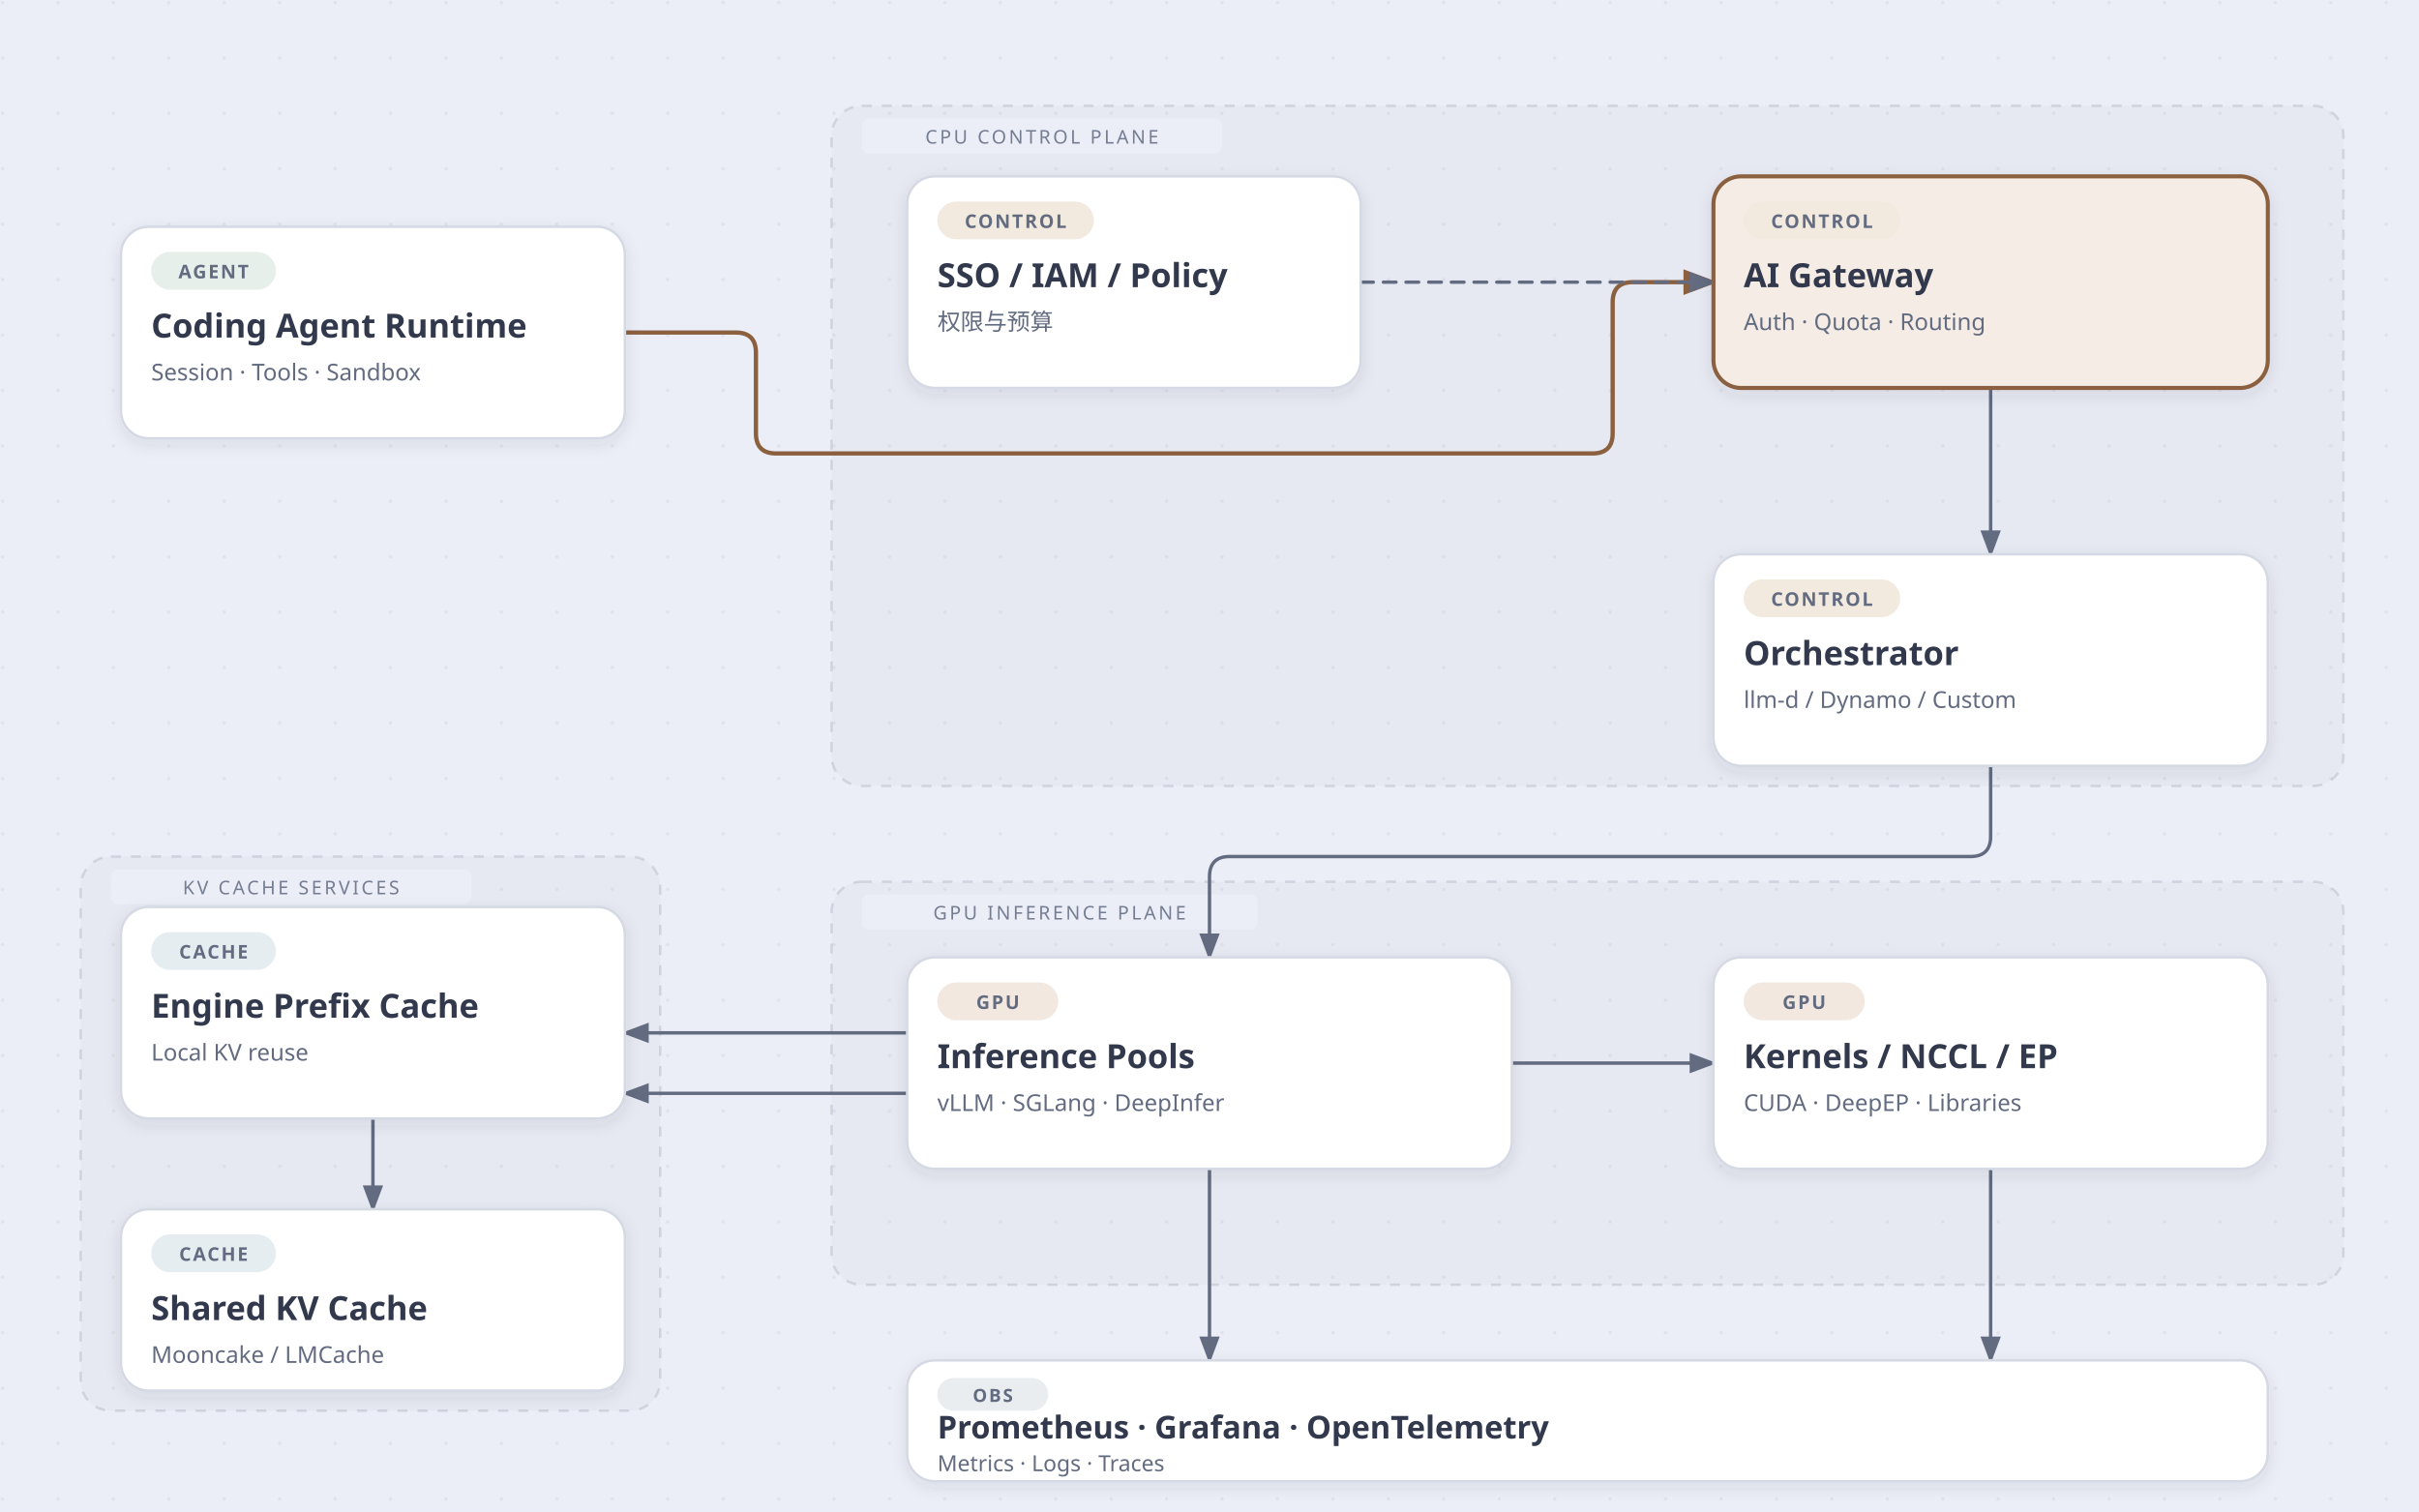
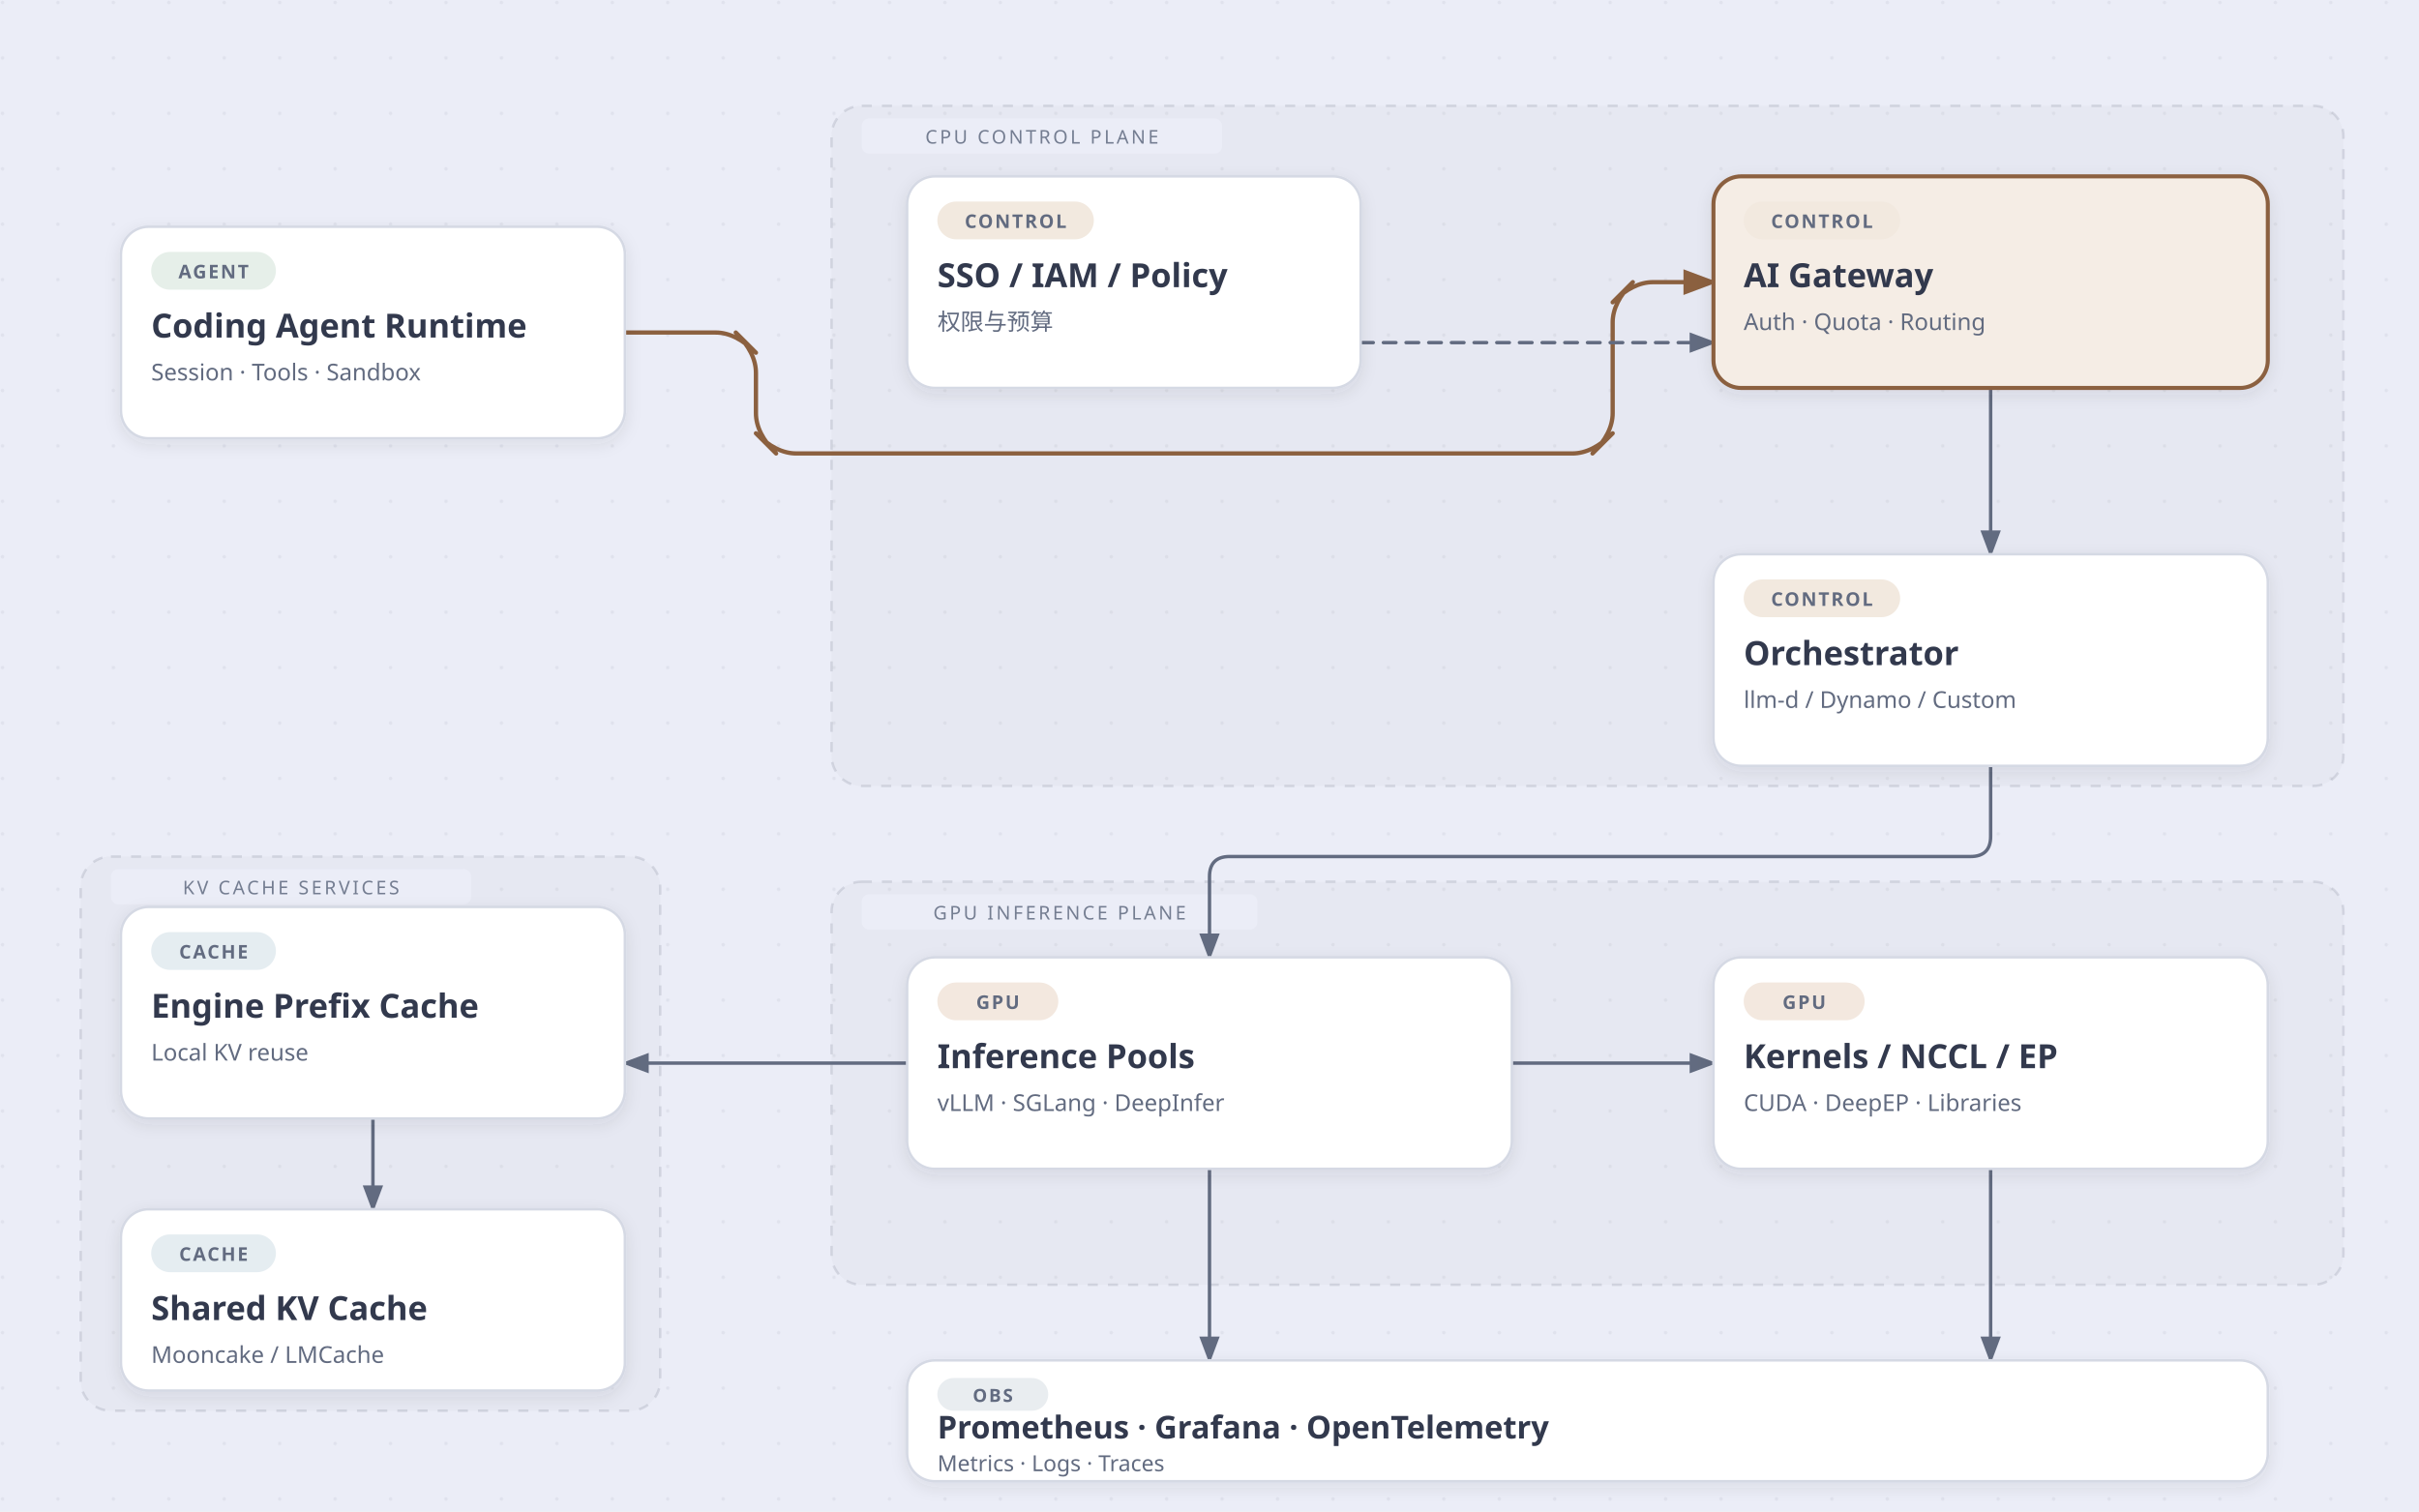
<svg xmlns="http://www.w3.org/2000/svg" width="960" height="600" viewBox="0 0 960 600" role="img" aria-labelledby="04-recommended-platform-architecture-title 04-recommended-platform-architecture-desc">
  <defs>
    <filter id="shadow" x="-12%" y="-12%" width="124%" height="140%" color-interpolation-filters="sRGB">
      <feDropShadow dx="0" dy="2" stdDeviation="3" flood-color="#32394D" flood-opacity=".09" />
    </filter>
    <marker id="arrow" markerWidth="8" markerHeight="6" refX="7" refY="3" orient="auto">
      <path d="M0 0 L8 3 L0 6 Z" fill="#626B80" />
    </marker>
    <marker id="arrow-accent" markerWidth="8" markerHeight="6" refX="7" refY="3" orient="auto">
      <path d="M0 0 L8 3 L0 6 Z" fill="#8B603F" />
    </marker>
  </defs>
  <rect width="960" height="600" fill="#EBEDF7" />
  <g opacity=".45" fill="#32394D">
    <pattern id="dots" width="22" height="22" patternUnits="userSpaceOnUse">
      <circle cx="1" cy="1" r=".7" opacity=".13" />
    </pattern>
    <rect width="960" height="600" fill="url(#dots)" />
  </g>
  <g>
    <rect x="330" y="42" width="600" height="270" rx="12" fill="#32394D" fill-opacity=".025" stroke="#32394D" stroke-opacity=".13" stroke-dasharray="4 4" />
    <rect x="342" y="47" width="143" height="14" rx="3" fill="#EBEDF7" />
    <text x="413.5" y="57" text-anchor="middle" font-family="Geist, 'Noto Sans TC', sans-serif" font-size="7.5" letter-spacing="1" fill="#747D91">CPU CONTROL PLANE</text>
  </g>
  <g>
    <rect x="330" y="350" width="600" height="160" rx="12" fill="#32394D" fill-opacity=".025" stroke="#32394D" stroke-opacity=".13" stroke-dasharray="4 4" />
    <rect x="342" y="355" width="157" height="14" rx="3" fill="#EBEDF7" />
    <text x="420.5" y="365" text-anchor="middle" font-family="Geist, 'Noto Sans TC', sans-serif" font-size="7.5" letter-spacing="1" fill="#747D91">GPU INFERENCE PLANE</text>
  </g>
  <g>
    <rect x="32" y="340" width="230" height="220" rx="12" fill="#32394D" fill-opacity=".025" stroke="#32394D" stroke-opacity=".13" stroke-dasharray="4 4" />
    <rect x="44" y="345" width="143" height="14" rx="3" fill="#EBEDF7" />
    <text x="115.5" y="355" text-anchor="middle" font-family="Geist, 'Noto Sans TC', sans-serif" font-size="7.5" letter-spacing="1" fill="#747D91">KV CACHE SERVICES</text>
  </g>
  <g>
-     <path d="M 248 132 L 292 132 Q 300 132 300 140 L 300 172 Q 300 180 308 180 L 632 180 Q 640 180 640 172 L 640 120 Q 640 112 648 112 L 680 112" fill="none" stroke="#8B603F" stroke-width="1.7" marker-end="url(#arrow-accent)" stroke-linecap="round" stroke-linejoin="round" />
-     <path d="M 540 112 L 680 112" fill="none" stroke="#626B80" stroke-width="1.35" stroke-dasharray="5 4" marker-end="url(#arrow)" stroke-linecap="round" stroke-linejoin="round" />
+     <path d="M 248 132 L 284 132 Q 292 132 300 140 L 292 132 Q 300 140 300 148 L 300 164 Q 300 172 308 180 L 300 172 Q 308 180 316 180 L 624 180 Q 632 180 640 172 L 632 180 Q 640 172 640 164 L 640 128 Q 640 120 648 112 L 640 120 Q 648 112 656 112 L 680 112" fill="none" stroke="#8B603F" stroke-width="1.7" marker-end="url(#arrow-accent)" stroke-linecap="round" stroke-linejoin="round" />
+     <path d="M 540 136 L 680 136" fill="none" stroke="#626B80" stroke-width="1.35" stroke-dasharray="5 4" marker-end="url(#arrow)" stroke-linecap="round" stroke-linejoin="round" />
    <path d="M 790 154 L 790 220" fill="none" stroke="#626B80" stroke-width="1.35" marker-end="url(#arrow)" stroke-linecap="round" stroke-linejoin="round" />
    <path d="M 790 304 L 790 332 Q 790 340 782 340 L 488 340 Q 480 340 480 348 L 480 380" fill="none" stroke="#626B80" stroke-width="1.35" marker-end="url(#arrow)" stroke-linecap="round" stroke-linejoin="round" />
    <path d="M 600 422 L 680 422" fill="none" stroke="#626B80" stroke-width="1.35" marker-end="url(#arrow)" stroke-linecap="round" stroke-linejoin="round" />
-     <path d="M 360 410 L 248 410" fill="none" stroke="#626B80" stroke-width="1.35" marker-end="url(#arrow)" stroke-linecap="round" stroke-linejoin="round" />
-     <path d="M 360 434 L 248 434" fill="none" stroke="#626B80" stroke-width="1.35" marker-end="url(#arrow)" stroke-linecap="round" stroke-linejoin="round" />
+     <path d="M 360 422 L 248 422" fill="none" stroke="#626B80" stroke-width="1.35" marker-start="url(#arrow)" marker-end="url(#arrow)" stroke-linecap="round" stroke-linejoin="round" />
    <path d="M 148 444 L 148 480" fill="none" stroke="#626B80" stroke-width="1.35" marker-end="url(#arrow)" stroke-linecap="round" stroke-linejoin="round" />
    <path d="M 480 464 L 480 540" fill="none" stroke="#626B80" stroke-width="1.35" marker-end="url(#arrow)" stroke-linecap="round" stroke-linejoin="round" />
    <path d="M 790 464 L 790 540" fill="none" stroke="#626B80" stroke-width="1.35" marker-end="url(#arrow)" stroke-linecap="round" stroke-linejoin="round" />
  </g>
  <g>
    <g id="agent">
      <rect x="48" y="90" width="200" height="84" rx="11" fill="#FFFFFF" stroke="#D5D9E4" stroke-width="1" filter="url(#shadow)" />
      <rect x="60" y="100" width="49.5" height="15" rx="7.5" fill="#E6EFE9" />
      <text x="84.75" y="110.5" text-anchor="middle" font-family="Geist, 'Noto Sans TC', sans-serif" font-size="7.5" font-weight="600" letter-spacing=".7" fill="#626B80">AGENT</text>
      <text x="60" y="134" font-family="Geist, 'Noto Sans TC', sans-serif" font-size="13.2" font-weight="600" fill="#32394D">Coding Agent Runtime</text>
      <text x="60" y="151" font-family="Geist, 'Noto Sans TC', sans-serif" font-size="9.2" fill="#626B80">Session · Tools · Sandbox</text>
    </g>
    <g id="policy">
      <rect x="360" y="70" width="180" height="84" rx="11" fill="#FFFFFF" stroke="#D5D9E4" stroke-width="1" filter="url(#shadow)" />
      <rect x="372" y="80" width="62.1" height="15" rx="7.5" fill="#F2E9DF" />
      <text x="403.05" y="90.5" text-anchor="middle" font-family="Geist, 'Noto Sans TC', sans-serif" font-size="7.5" font-weight="600" letter-spacing=".7" fill="#626B80">CONTROL</text>
      <text x="372" y="114" font-family="Geist, 'Noto Sans TC', sans-serif" font-size="13.2" font-weight="600" fill="#32394D">SSO / IAM / Policy</text>
      <text x="372" y="131" font-family="Geist, 'Noto Sans TC', sans-serif" font-size="9.2" fill="#626B80">权限与预算</text>
    </g>
    <g id="gateway">
      <rect x="680" y="70" width="220" height="84" rx="11" fill="#F5EDE5" stroke="#8B603F" stroke-width="1.6" filter="url(#shadow)" />
      <rect x="692" y="80" width="62.1" height="15" rx="7.5" fill="#F2E9DF" />
      <text x="723.05" y="90.5" text-anchor="middle" font-family="Geist, 'Noto Sans TC', sans-serif" font-size="7.5" font-weight="600" letter-spacing=".7" fill="#626B80">CONTROL</text>
      <text x="692" y="114" font-family="Geist, 'Noto Sans TC', sans-serif" font-size="13.2" font-weight="600" fill="#32394D">AI Gateway</text>
      <text x="692" y="131" font-family="Geist, 'Noto Sans TC', sans-serif" font-size="9.2" fill="#626B80">Auth · Quota · Routing</text>
    </g>
    <g id="orchestrator">
      <rect x="680" y="220" width="220" height="84" rx="11" fill="#FFFFFF" stroke="#D5D9E4" stroke-width="1" filter="url(#shadow)" />
      <rect x="692" y="230" width="62.1" height="15" rx="7.5" fill="#F2E9DF" />
      <text x="723.05" y="240.5" text-anchor="middle" font-family="Geist, 'Noto Sans TC', sans-serif" font-size="7.5" font-weight="600" letter-spacing=".7" fill="#626B80">CONTROL</text>
      <text x="692" y="264" font-family="Geist, 'Noto Sans TC', sans-serif" font-size="13.2" font-weight="600" fill="#32394D">Orchestrator</text>
      <text x="692" y="281" font-family="Geist, 'Noto Sans TC', sans-serif" font-size="9.2" fill="#626B80">llm-d / Dynamo / Custom</text>
    </g>
    <g id="prefix">
      <rect x="48" y="360" width="200" height="84" rx="11" fill="#FFFFFF" stroke="#D5D9E4" stroke-width="1" filter="url(#shadow)" />
      <rect x="60" y="370" width="49.5" height="15" rx="7.5" fill="#E5EDF1" />
      <text x="84.75" y="380.5" text-anchor="middle" font-family="Geist, 'Noto Sans TC', sans-serif" font-size="7.5" font-weight="600" letter-spacing=".7" fill="#626B80">CACHE</text>
      <text x="60" y="404" font-family="Geist, 'Noto Sans TC', sans-serif" font-size="13.2" font-weight="600" fill="#32394D">Engine Prefix Cache</text>
      <text x="60" y="421" font-family="Geist, 'Noto Sans TC', sans-serif" font-size="9.2" fill="#626B80">Local KV reuse</text>
    </g>
    <g id="shared">
      <rect x="48" y="480" width="200" height="72" rx="11" fill="#FFFFFF" stroke="#D5D9E4" stroke-width="1" filter="url(#shadow)" />
      <rect x="60" y="490" width="49.5" height="15" rx="7.5" fill="#E5EDF1" />
      <text x="84.75" y="500.5" text-anchor="middle" font-family="Geist, 'Noto Sans TC', sans-serif" font-size="7.5" font-weight="600" letter-spacing=".7" fill="#626B80">CACHE</text>
      <text x="60" y="524" font-family="Geist, 'Noto Sans TC', sans-serif" font-size="13.2" font-weight="600" fill="#32394D">Shared KV Cache</text>
      <text x="60" y="541" font-family="Geist, 'Noto Sans TC', sans-serif" font-size="9.2" fill="#626B80">Mooncake / LMCache</text>
    </g>
    <g id="inference">
      <rect x="360" y="380" width="240" height="84" rx="11" fill="#FFFFFF" stroke="#D5D9E4" stroke-width="1" filter="url(#shadow)" />
      <rect x="372" y="390" width="48" height="15" rx="7.5" fill="#F3E8DF" />
      <text x="396" y="400.5" text-anchor="middle" font-family="Geist, 'Noto Sans TC', sans-serif" font-size="7.5" font-weight="600" letter-spacing=".7" fill="#626B80">GPU</text>
      <text x="372" y="424" font-family="Geist, 'Noto Sans TC', sans-serif" font-size="13.2" font-weight="600" fill="#32394D">Inference Pools</text>
      <text x="372" y="441" font-family="Geist, 'Noto Sans TC', sans-serif" font-size="9.2" fill="#626B80">vLLM · SGLang · DeepInfer</text>
    </g>
    <g id="kernels">
      <rect x="680" y="380" width="220" height="84" rx="11" fill="#FFFFFF" stroke="#D5D9E4" stroke-width="1" filter="url(#shadow)" />
      <rect x="692" y="390" width="48" height="15" rx="7.5" fill="#F3E8DF" />
      <text x="716" y="400.5" text-anchor="middle" font-family="Geist, 'Noto Sans TC', sans-serif" font-size="7.5" font-weight="600" letter-spacing=".7" fill="#626B80">GPU</text>
      <text x="692" y="424" font-family="Geist, 'Noto Sans TC', sans-serif" font-size="13.2" font-weight="600" fill="#32394D">Kernels / NCCL / EP</text>
      <text x="692" y="441" font-family="Geist, 'Noto Sans TC', sans-serif" font-size="9.2" fill="#626B80">CUDA · DeepEP · Libraries</text>
    </g>
    <g id="obs">
      <rect x="360" y="540" width="540" height="48" rx="11" fill="#FFFFFF" stroke="#D5D9E4" stroke-width="1" filter="url(#shadow)" />
      <rect x="372" y="547" width="44" height="13" rx="6.5" fill="#E9EDF0" />
      <text x="394" y="556.5" text-anchor="middle" font-family="Geist, 'Noto Sans TC', sans-serif" font-size="7.2" font-weight="600" letter-spacing=".7" fill="#626B80">OBS</text>
      <text x="372" y="571" font-family="Geist, 'Noto Sans TC', sans-serif" font-size="12.5" font-weight="600" fill="#32394D">Prometheus · Grafana · OpenTelemetry</text>
      <text x="372" y="584" font-family="Geist, 'Noto Sans TC', sans-serif" font-size="8.8" fill="#626B80">Metrics · Logs · Traces</text>
    </g>
  </g>
</svg>
